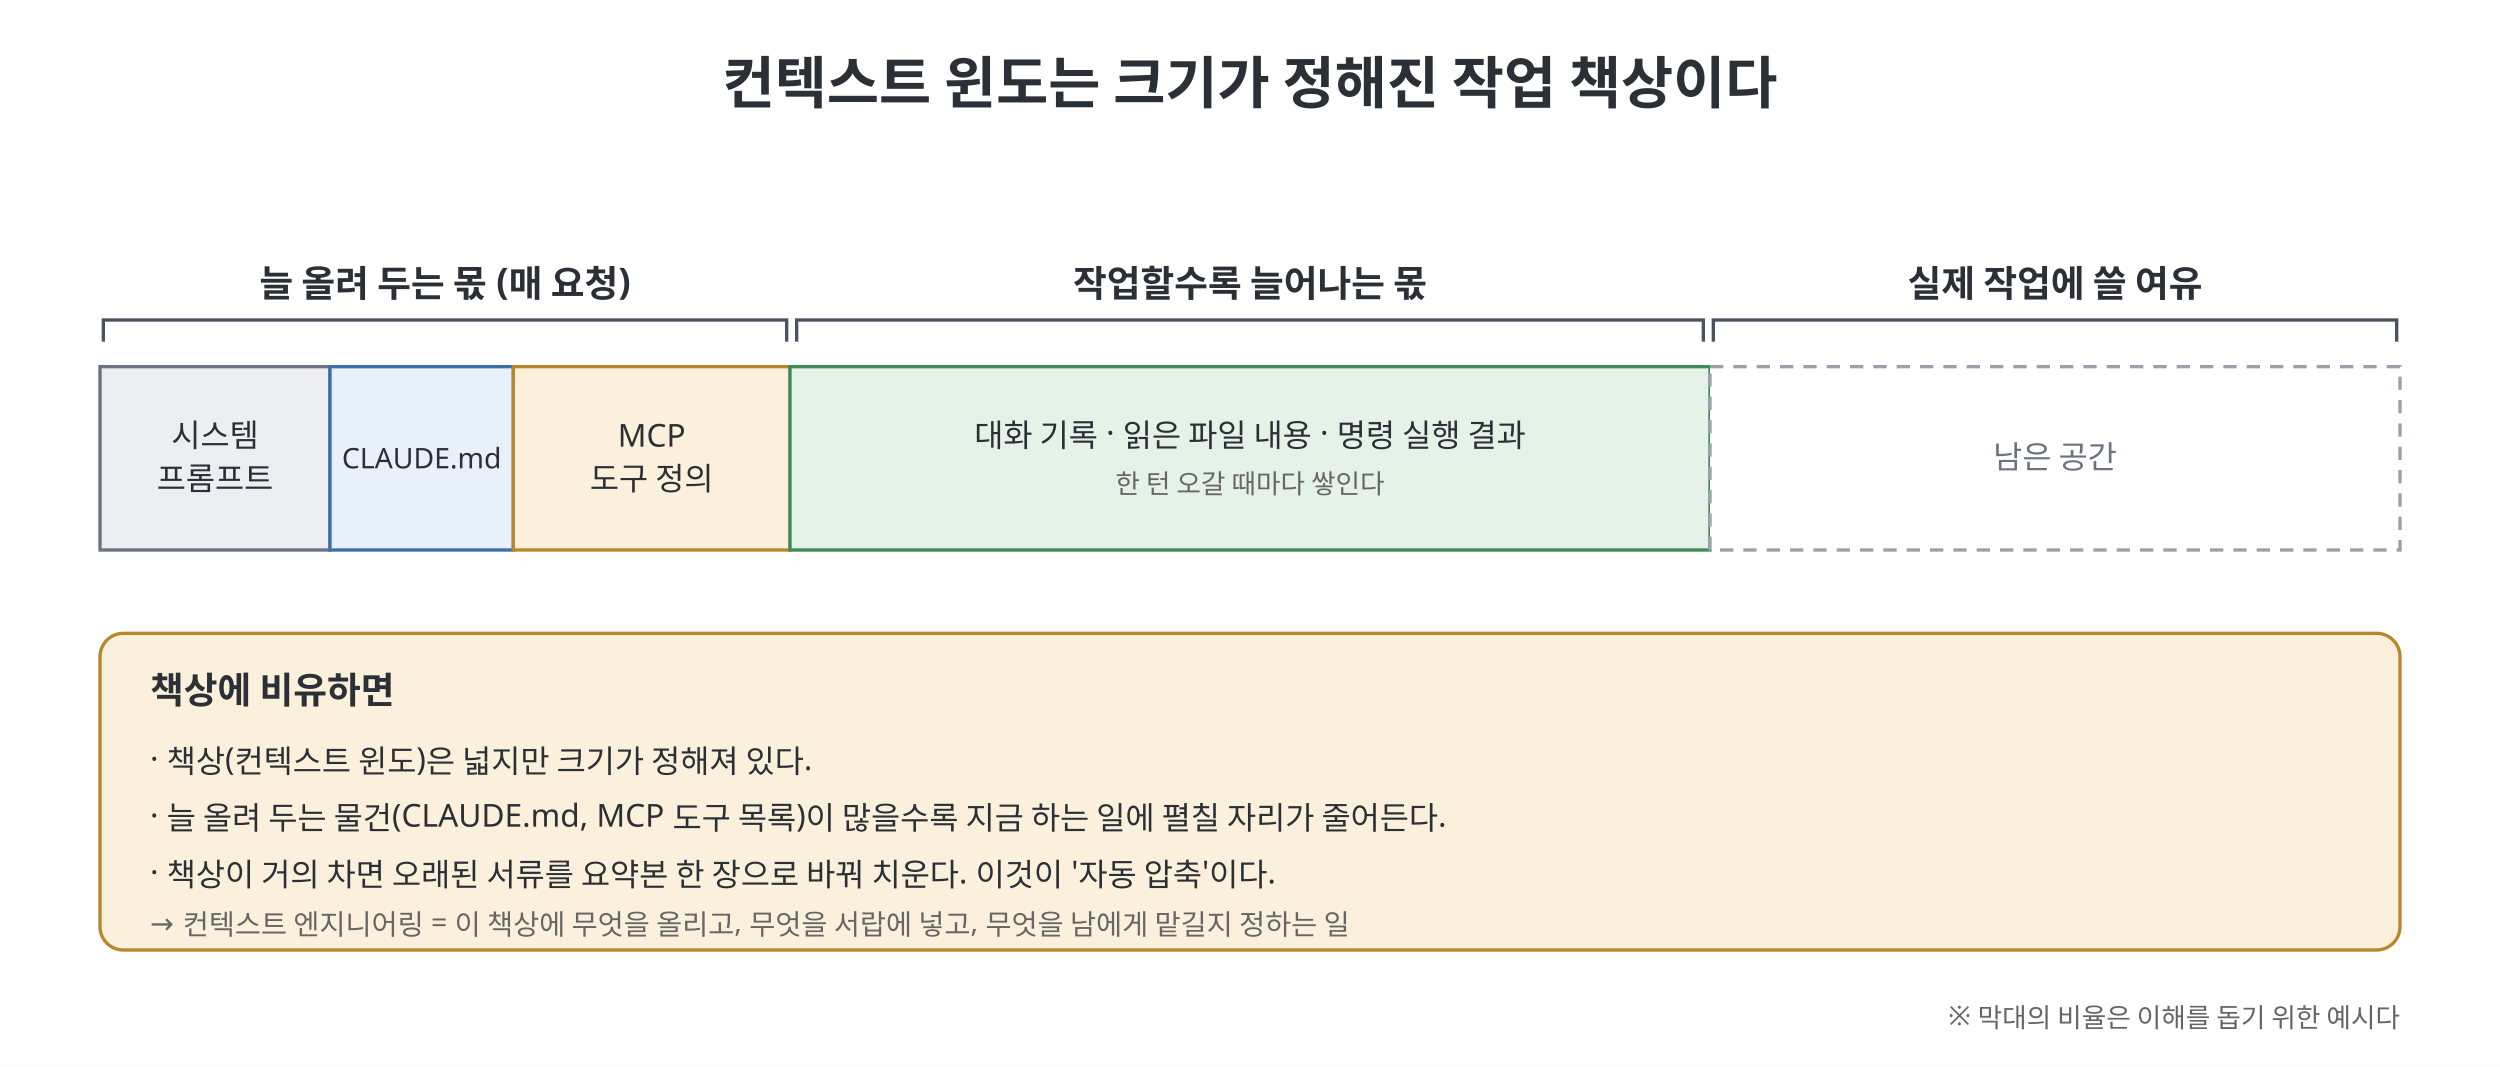
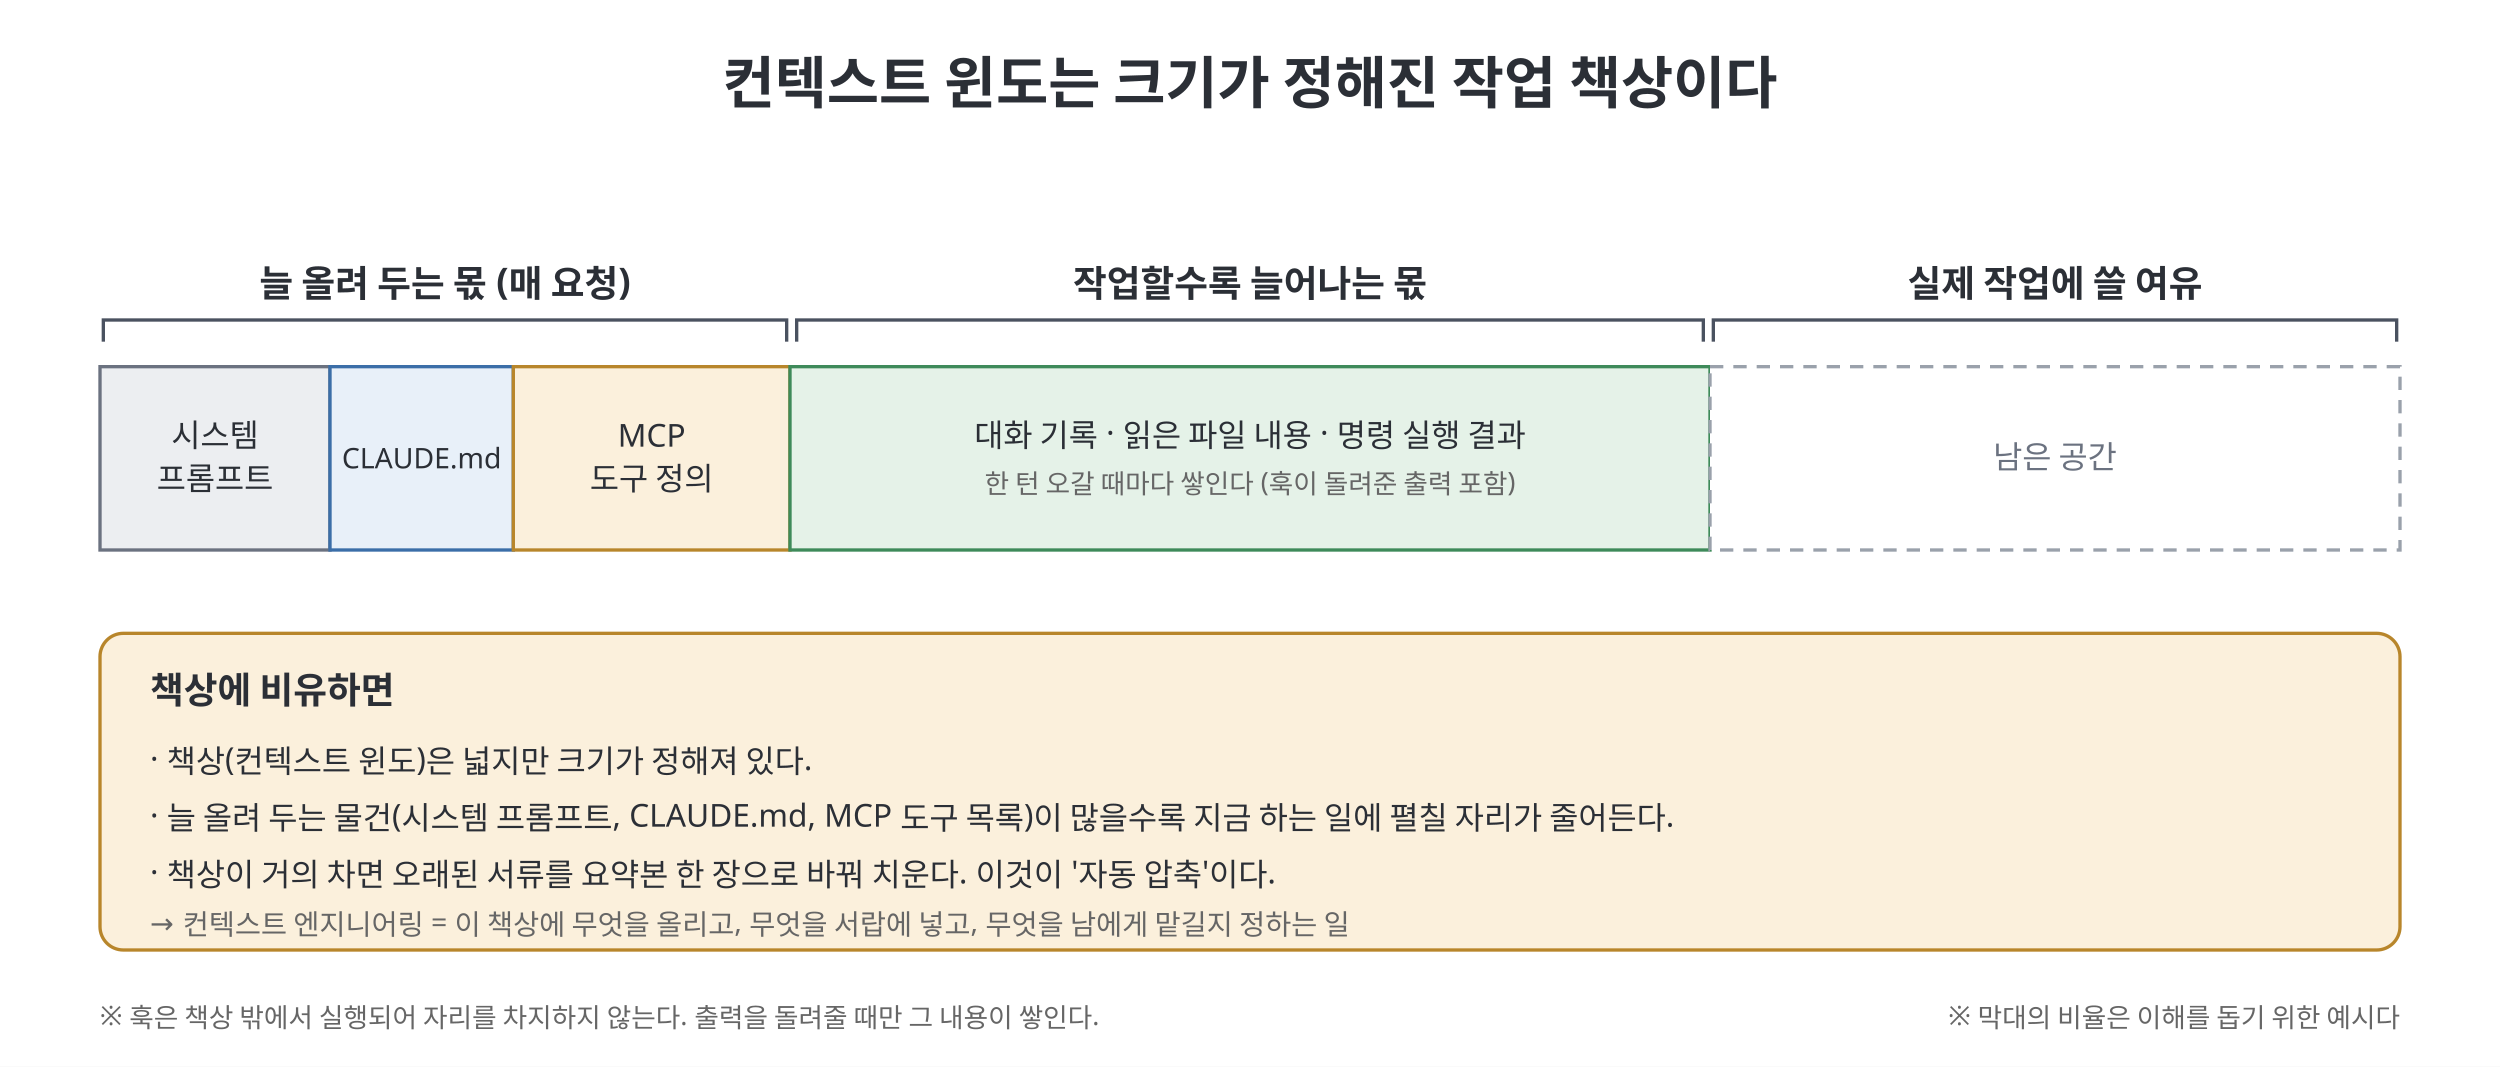
<svg xmlns="http://www.w3.org/2000/svg" width="1500" height="640" viewBox="0 0 1500 640">
  <style>
    text{font-family:'Malgun Gothic','Apple SD Gothic Neo','Noto Sans KR',sans-serif;fill:#2B2F36}
    .t{font-size:34px;font-weight:700}
    .h{font-size:22px;font-weight:700}
    .b{font-size:19px}
    .s{font-size:16px;fill:#666}
  </style>
  <rect width="1500" height="640" fill="#FFFFFF" />
  <text class="t" x="750" y="62" text-anchor="middle">컨텍스트 윈도는 크기가 정해진 작업 책상이다</text>
  <path d="M62 205 V192 H472 V205" fill="none" stroke="#4A5260" stroke-width="2" />
  <text class="h" x="267" y="178" text-anchor="middle">늘 올려 두는 몫 (매 요청)</text>
  <path d="M478 205 V192 H1022 V205" fill="none" stroke="#4A5260" stroke-width="2" />
  <text class="h" x="750" y="178" text-anchor="middle">작업할수록 늘어나는 몫</text>
  <path d="M1028 205 V192 H1438 V205" fill="none" stroke="#4A5260" stroke-width="2" />
  <text class="h" x="1233" y="178" text-anchor="middle">실제 작업에 쓸 여유</text>
  <rect x="60" y="220" width="138" height="110" fill="#ECEEF1" stroke="#6B7280" stroke-width="2" />
  <text class="b" x="129" y="268" text-anchor="middle">시스템</text>
  <text class="b" x="129" y="294" text-anchor="middle">프롬프트</text>
  <rect x="198" y="220" width="110" height="110" fill="#E8F0F9" stroke="#3B6EA8" stroke-width="2" />
  <text class="b" x="253" y="281" text-anchor="middle" style="font-size:17px">CLAUDE.md</text>
  <rect x="308" y="220" width="166" height="110" fill="#FBF0DC" stroke="#B8862B" stroke-width="2" />
  <text class="b" x="391" y="268" text-anchor="middle">MCP</text>
  <text class="b" x="391" y="294" text-anchor="middle">도구 정의</text>
  <rect x="474" y="220" width="552" height="110" fill="#E5F2E8" stroke="#3E8A5A" stroke-width="2" />
  <text class="b" x="750" y="268" text-anchor="middle">대화 기록 · 읽은 파일 내용 · 명령 실행 결과</text>
-   <text class="s" x="750" y="296" text-anchor="middle">한 턴 오갈 때마다 쌓인다</text>
+   <text class="s" x="750" y="296" text-anchor="middle">한 턴 오갈 때마다 쌓인다 (훅이 돌려준 출력 포함)</text>
  <rect x="1026" y="220" width="414" height="110" fill="#FFFFFF" stroke="#9AA1AB" stroke-width="2" stroke-dasharray="8 6" />
  <text class="b" x="1233" y="281" text-anchor="middle" style="fill:#6B7280">남은 공간</text>
  <rect x="60" y="380" width="1380" height="190" rx="14" fill="#FBF0DC" stroke="#B8862B" stroke-width="2" />
  <text class="h" x="90" y="422">책상에 비유하면</text>
  <text class="b" x="90" y="462">· 책상(컨텍스트 윈도)은 넓지만 크기가 정해져 있다.</text>
-   <text class="b" x="90" y="496">· 늘 올려 두는 물건(CLAUDE.md, MCP 도구 목록)이 많을수록 지금 하는 일에 펼칠 자리가 줄어든다.</text>
+   <text class="b" x="90" y="496">· 늘 올려 두는 물건(시스템 프롬프트, CLAUDE.md, MCP 도구 목록)이 많을수록 지금 하는 일에 펼칠 자리가 줄어든다.</text>
  <text class="b" x="90" y="530">· 책상이 거의 차면 오래된 서류를 요약본 한 장으로 바꿔 치운다. 이것이 '자동 압축'이다.</text>
  <text class="b" x="90" y="560" style="fill:#666;font-size:17px">→ 컨텍스트 엔지니어링 = 이 책상에 무엇을 올리고, 무엇을 서랍에 넣고, 무엇을 남에게 맡길지 정하는 일</text>
+   <text class="s" x="60" y="615">※ 훅은 책상 밖에서 실행되어 자리를 차지하지 않는다. 출력을 돌려줄 때만 그 내용이 쌓인다.</text>
  <text class="s" x="1440" y="615" text-anchor="end">※ 막대의 비율은 이해를 돕기 위한 예시다</text>
</svg>
